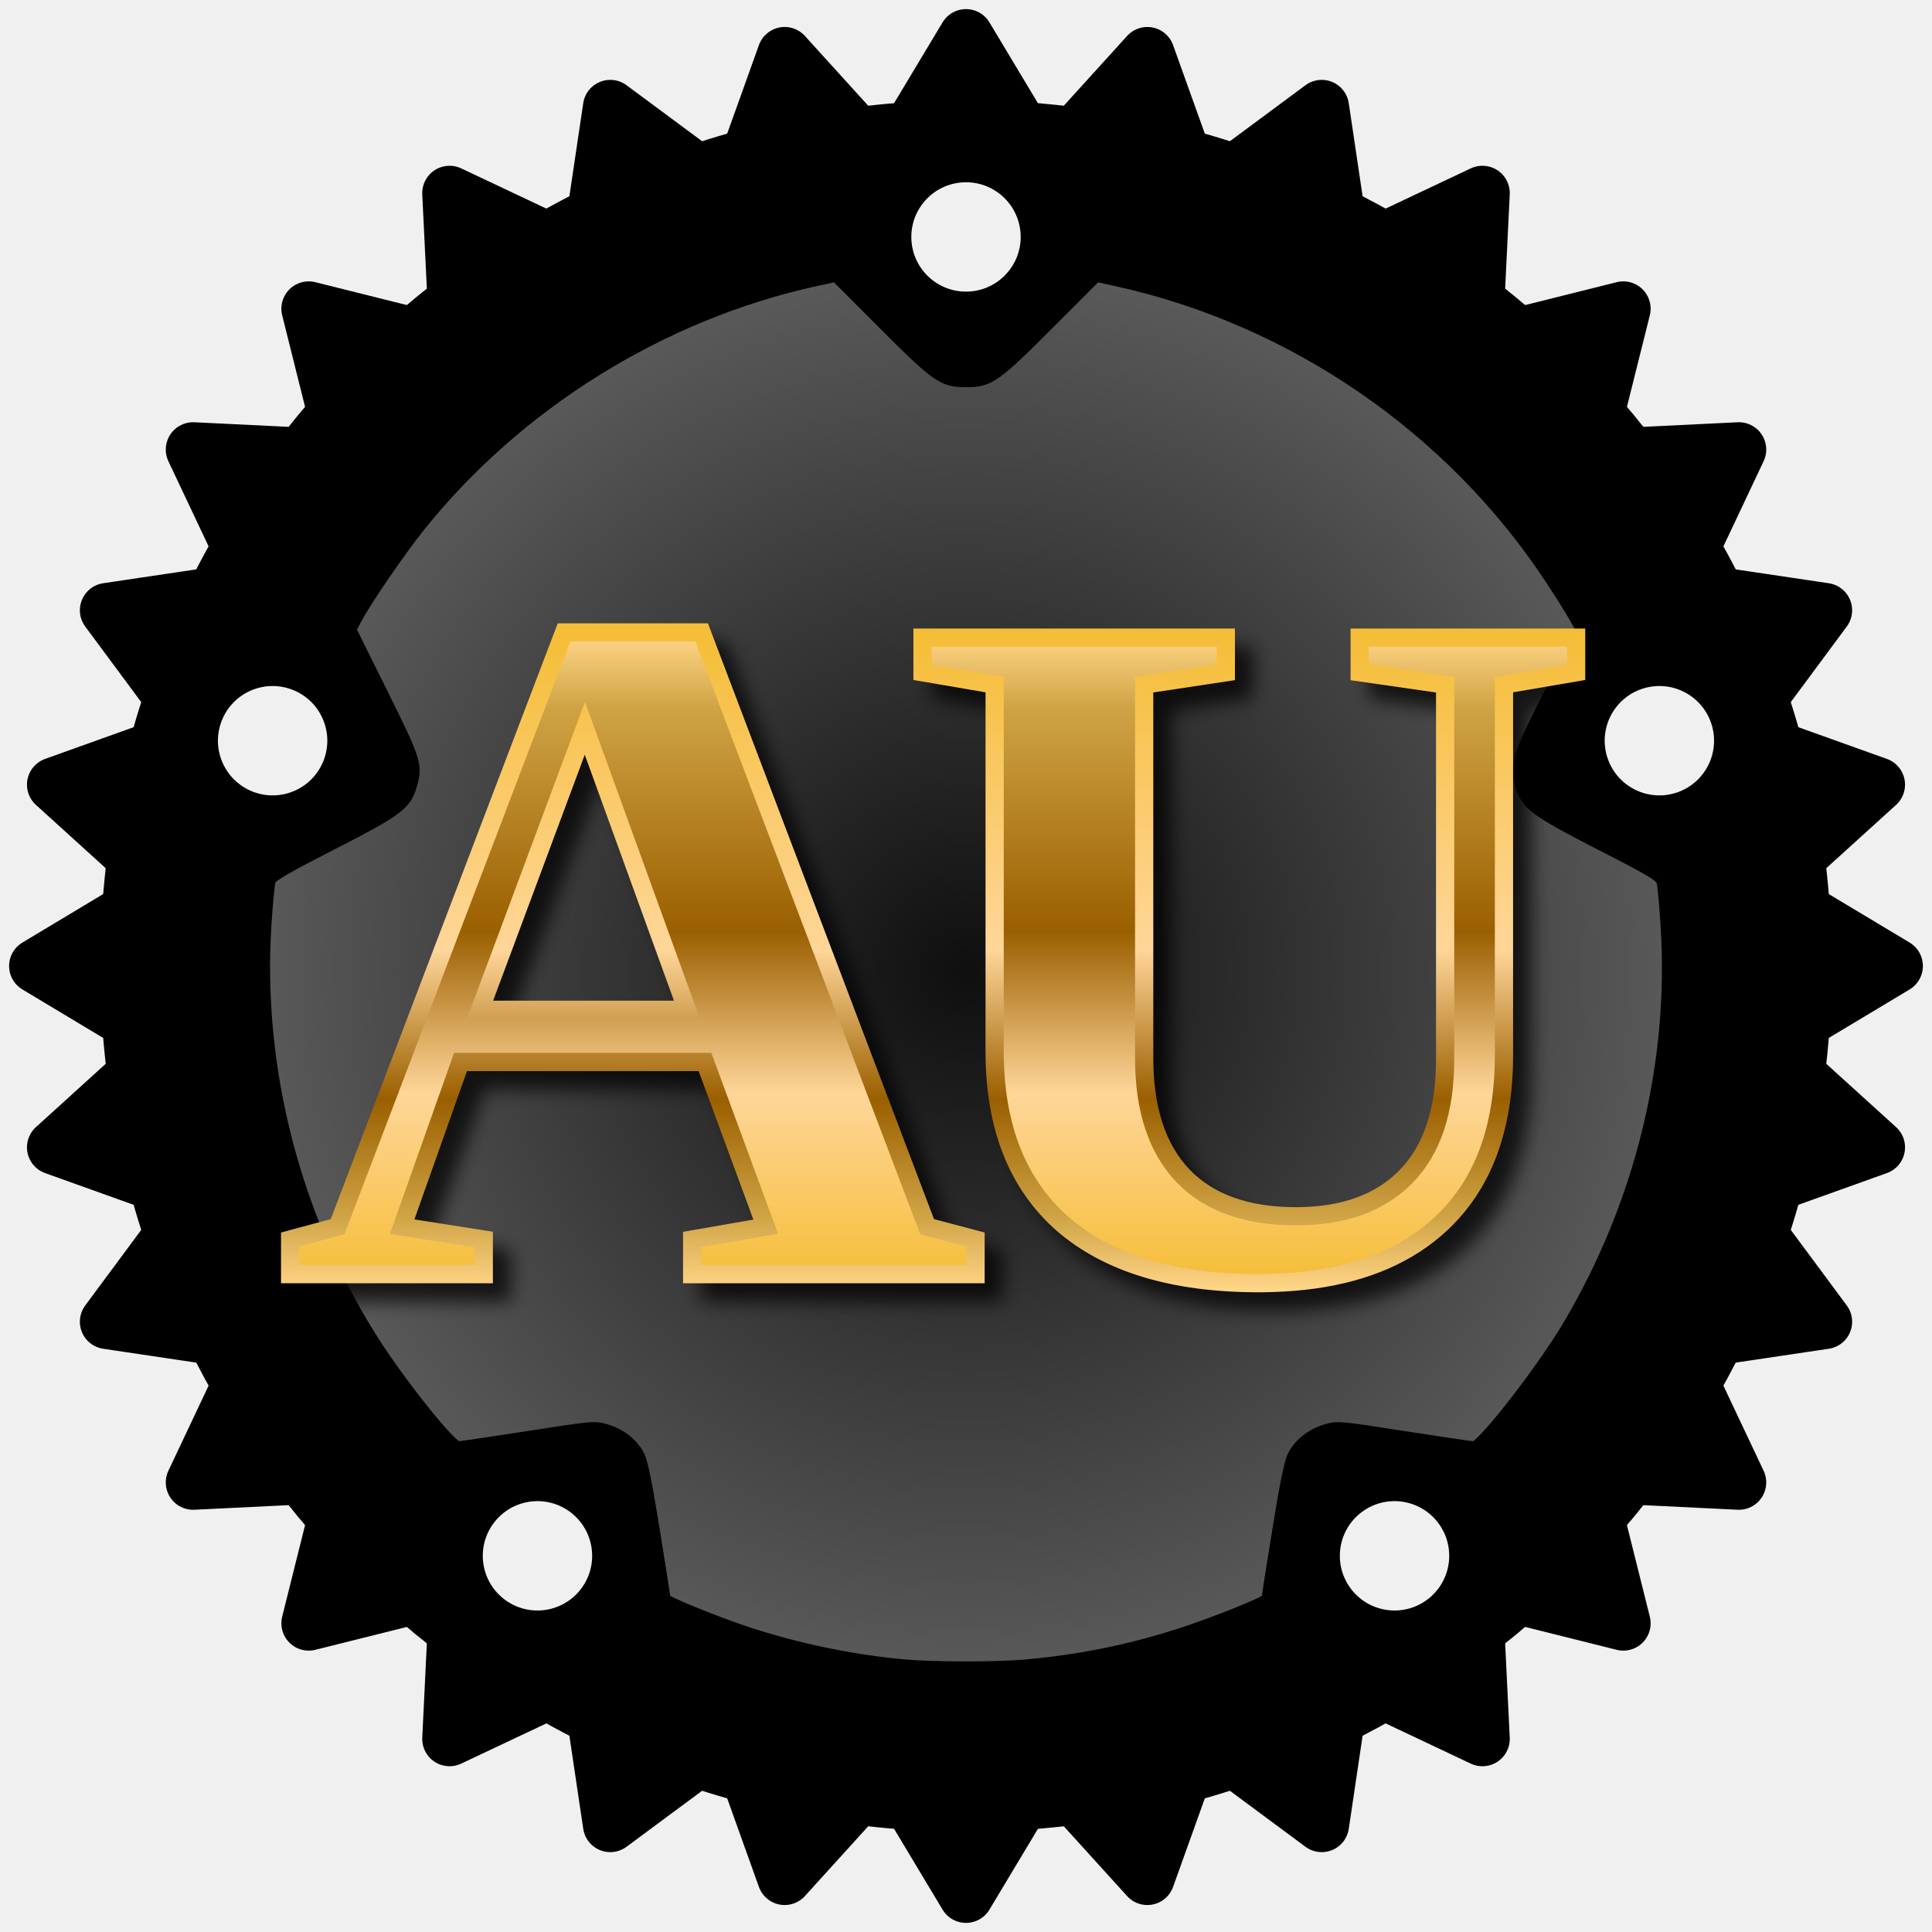
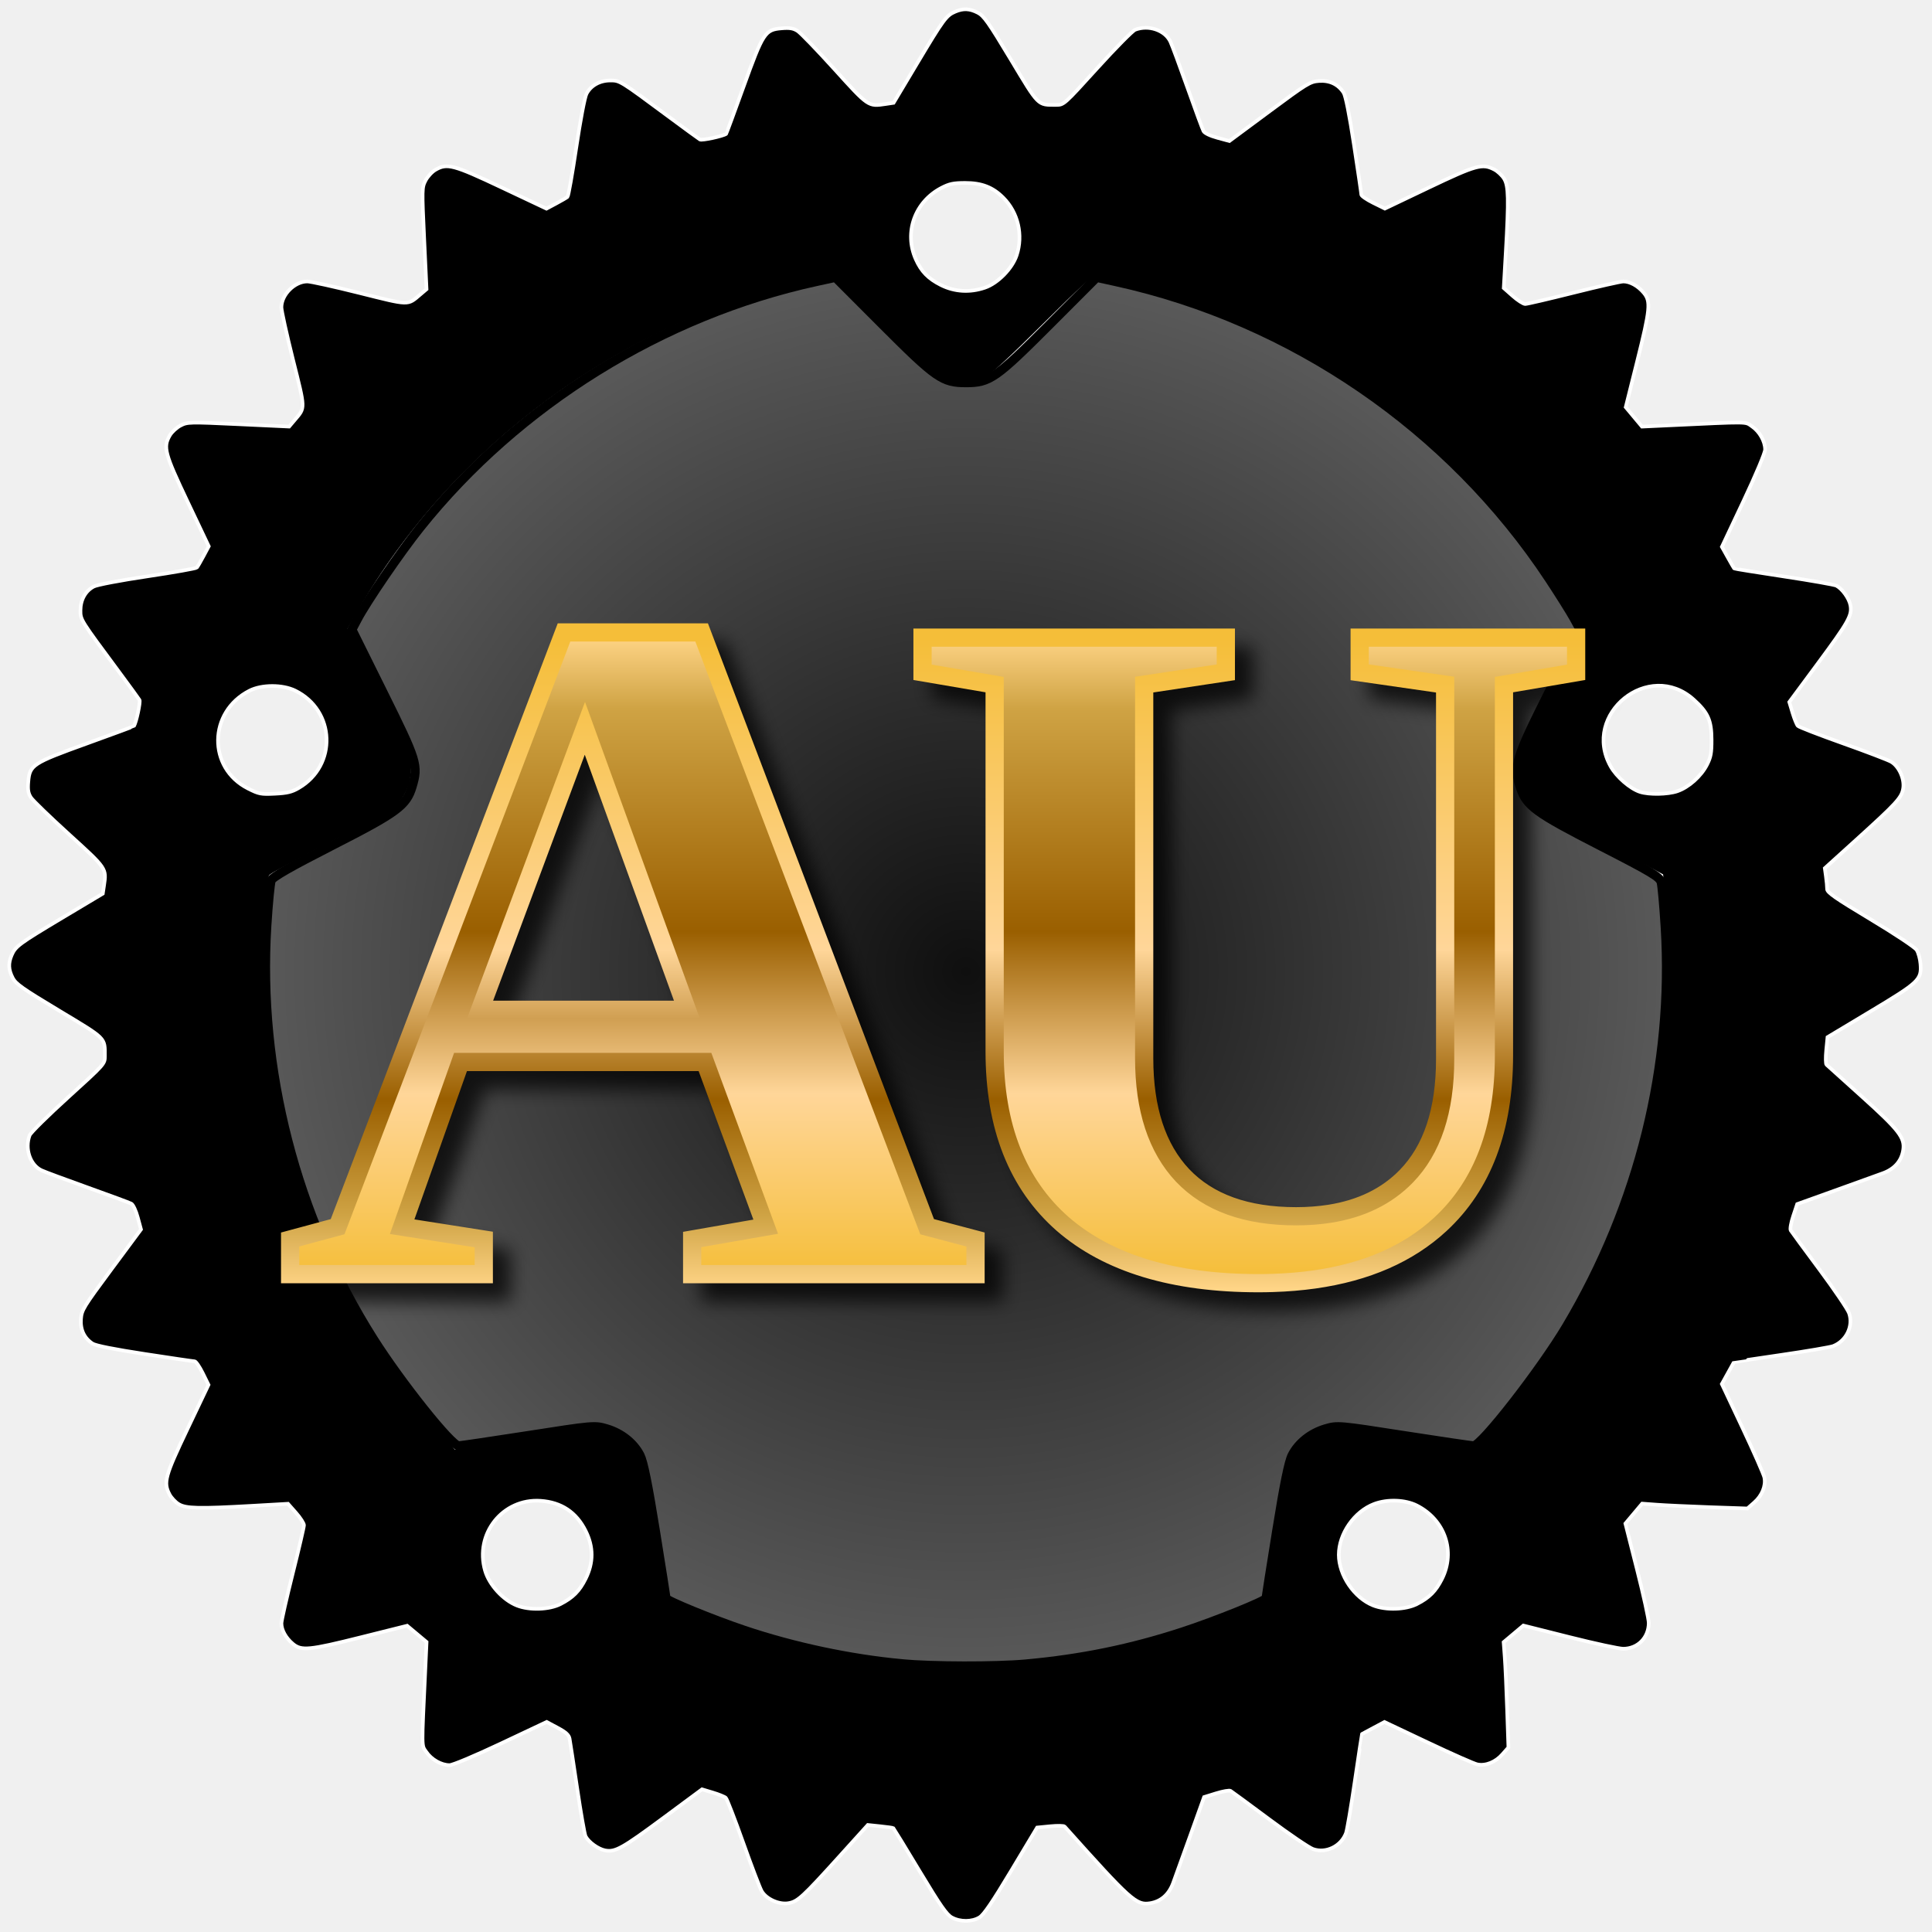
<svg xmlns="http://www.w3.org/2000/svg" xmlns:xlink="http://www.w3.org/1999/xlink" version="1.1" height="106" width="106" id="svg39">
  <defs id="defs39">
    <linearGradient id="linearGradient67">
      <stop style="stop-color:#0f0f0f;stop-opacity:1;" offset="0" id="stop67" />
      <stop style="stop-color:#595959;stop-opacity:1;" offset="1" id="stop68" />
    </linearGradient>
    <linearGradient id="linearGradient63">
      <stop style="stop-color:#f5be39;stop-opacity:1;" offset="0" id="stop59" />
      <stop style="stop-color:#ffd699;stop-opacity:1;" offset="0.477" id="stop60" />
      <stop style="stop-color:#9a5f00;stop-opacity:1;" offset="0.707" id="stop61" />
      <stop style="stop-color:#cfa344;stop-opacity:1;" offset="0.886" id="stop62" />
      <stop style="stop-color:#ffd587;stop-opacity:1;" offset="1" id="stop63" />
    </linearGradient>
    <linearGradient id="linearGradient58">
      <stop style="stop-color:#f5be39;stop-opacity:1;" offset="0" id="stop54" />
      <stop style="stop-color:#ffd699;stop-opacity:1;" offset="0.287" id="stop55" />
      <stop style="stop-color:#9a5f00;stop-opacity:1;" offset="0.539" id="stop56" />
      <stop style="stop-color:#cfa344;stop-opacity:1;" offset="0.886" id="stop57" />
      <stop style="stop-color:#ffd587;stop-opacity:1;" offset="1" id="stop58" />
    </linearGradient>
    <linearGradient id="linearGradient52">
      <stop style="stop-color:#ffffff;stop-opacity:1;" offset="0" id="stop52" />
      <stop style="stop-color:#ffffff;stop-opacity:0;" offset="1" id="stop53" />
    </linearGradient>
    <linearGradient id="linearGradient39">
      <stop style="stop-color:#f5be39;stop-opacity:1;" offset="0" id="stop39" />
      <stop style="stop-color:#ffd699;stop-opacity:1;" offset="0.477" id="stop41" />
      <stop style="stop-color:#9a5f00;stop-opacity:1;" offset="0.615" id="stop42" />
      <stop style="stop-color:#cfa344;stop-opacity:1;" offset="0.886" id="stop43" />
      <stop style="stop-color:#ffd587;stop-opacity:1;" offset="1" id="stop40" />
    </linearGradient>
    <linearGradient xlink:href="#linearGradient39" id="linearGradient45" x1="39.054" y1="35.113" x2="39.054" y2="70.74" gradientUnits="userSpaceOnUse" gradientTransform="translate(-0.6272385)" />
    <linearGradient xlink:href="#linearGradient58" id="linearGradient50" gradientUnits="userSpaceOnUse" x1="49.051" y1="70.113" x2="49.051" y2="34.862" gradientTransform="translate(-0.6272385)" />
    <linearGradient xlink:href="#linearGradient52" id="linearGradient53" x1="51.432" y1="57.306" x2="51.29" y2="37.245" gradientUnits="userSpaceOnUse" />
    <linearGradient xlink:href="#linearGradient63" id="linearGradient59" gradientUnits="userSpaceOnUse" gradientTransform="translate(-0.6272385)" x1="39.054" y1="35.113" x2="39.054" y2="70.74" />
    <filter style="color-interpolation-filters:sRGB" id="filter64" x="-0.024" y="-0.047" width="1.047" height="1.093">
      <feGaussianBlur stdDeviation="0.486" id="feGaussianBlur64" />
    </filter>
    <radialGradient xlink:href="#linearGradient67" id="radialGradient68" cx="52.999" cy="53.299" fx="52.999" fy="53.299" r="38.682" gradientTransform="matrix(1,0,0,0.9915418,0,0.4508081)" gradientUnits="userSpaceOnUse" />
  </defs>
-   <g id="logo" transform="translate(53,53)" style="display:inline">
-     <g id="gear" mask="url(#holes)">
-       <circle r="43" fill="none" stroke="#000000" stroke-width="9" id="circle1" cx="0" cy="0" />
-       <g id="cogs">
-         <polygon id="cog" stroke="#000000" stroke-width="3" stroke-linejoin="round" points="46,-3 46,3 51,0 " />
-         <use xlink:href="#cog" transform="rotate(11.25)" id="use1" />
-         <use xlink:href="#cog" transform="rotate(22.5)" id="use2" />
-         <use xlink:href="#cog" transform="rotate(33.75)" id="use3" />
-         <use xlink:href="#cog" transform="rotate(45)" id="use4" />
-         <use xlink:href="#cog" transform="rotate(56.25)" id="use5" />
-         <use xlink:href="#cog" transform="rotate(67.5)" id="use6" />
-         <use xlink:href="#cog" transform="rotate(78.75)" id="use7" />
-         <use xlink:href="#cog" transform="rotate(90)" id="use8" />
-         <use xlink:href="#cog" transform="rotate(101.25)" id="use9" />
-         <use xlink:href="#cog" transform="rotate(112.5)" id="use10" />
-         <use xlink:href="#cog" transform="rotate(123.75)" id="use11" />
-         <use xlink:href="#cog" transform="rotate(135)" id="use12" />
-         <use xlink:href="#cog" transform="rotate(146.25)" id="use13" />
-         <use xlink:href="#cog" transform="rotate(157.5)" id="use14" />
-         <use xlink:href="#cog" transform="rotate(168.75)" id="use15" />
-         <use xlink:href="#cog" transform="scale(-1)" id="use16" />
-         <use xlink:href="#cog" transform="rotate(-168.75)" id="use17" />
-         <use xlink:href="#cog" transform="rotate(-157.5)" id="use18" />
-         <use xlink:href="#cog" transform="rotate(-146.25)" id="use19" />
-         <use xlink:href="#cog" transform="rotate(-135)" id="use20" />
-         <use xlink:href="#cog" transform="rotate(-123.75)" id="use21" />
-         <use xlink:href="#cog" transform="rotate(-112.5)" id="use22" />
-         <use xlink:href="#cog" transform="rotate(-101.25)" id="use23" />
-         <use xlink:href="#cog" transform="rotate(-90)" id="use24" />
-         <use xlink:href="#cog" transform="rotate(-78.75)" id="use25" />
-         <use xlink:href="#cog" transform="rotate(-67.5)" id="use26" />
-         <use xlink:href="#cog" transform="rotate(-56.25)" id="use27" />
-         <use xlink:href="#cog" transform="rotate(-45)" id="use28" />
-         <use xlink:href="#cog" transform="rotate(-33.75)" id="use29" />
-         <use xlink:href="#cog" transform="rotate(-22.5)" id="use30" />
-         <use xlink:href="#cog" transform="rotate(-11.25)" id="use31" />
-       </g>
-       <g id="mounts">
-         <polygon id="mount" stroke="#000000" stroke-width="6" stroke-linejoin="round" points="7,-42 -7,-42 0,-35 " />
-         <use xlink:href="#mount" transform="rotate(72)" id="use32" />
-         <use xlink:href="#mount" transform="rotate(144)" id="use33" />
-         <use xlink:href="#mount" transform="rotate(-144)" id="use34" />
-         <use xlink:href="#mount" transform="rotate(-72)" id="use35" />
-       </g>
-     </g>
-     <mask id="holes">
-       <rect x="-60" y="-60" width="120" height="120" fill="#ffffff" id="rect35" />
-       <circle id="hole" cy="-40" r="3" cx="0" />
-       <use xlink:href="#hole" transform="rotate(72)" id="use36" />
-       <use xlink:href="#hole" transform="rotate(144)" id="use37" />
-       <use xlink:href="#hole" transform="rotate(-144)" id="use38" />
-       <use xlink:href="#hole" transform="rotate(-72)" id="use39" />
-     </mask>
-   </g>
+   <path style="display:inline;fill:#000000;stroke:#ffffff;stroke-width:0.2;stroke-dasharray:none" d="m 52.229,105.207 c -0.288,-0.155 -0.624,-0.636 -1.767,-2.533 -0.776,-1.288 -1.427,-2.356 -1.446,-2.373 -0.019,-0.017 -0.343,-0.063 -0.719,-0.102 l -0.684,-0.071 -1.567,1.733 c -2.016,2.23 -2.28,2.472 -2.788,2.558 -0.515,0.087 -1.21,-0.224 -1.465,-0.656 -0.097,-0.164 -0.554,-1.359 -1.015,-2.656 -0.461,-1.296 -0.891,-2.406 -0.955,-2.467 -0.064,-0.061 -0.384,-0.191 -0.711,-0.289 l -0.595,-0.179 -2.095,1.551 c -2.291,1.696 -2.666,1.905 -3.22,1.801 -0.378,-0.071 -0.898,-0.444 -1.072,-0.769 -0.056,-0.104 -0.264,-1.293 -0.464,-2.642 -0.2,-1.349 -0.388,-2.576 -0.417,-2.725 -0.041,-0.203 -0.207,-0.353 -0.656,-0.592 L 29.993,94.475 27.482,95.66 c -1.453,0.685 -2.641,1.184 -2.819,1.185 -0.448,9.06e-4 -0.99,-0.306 -1.272,-0.72 -0.271,-0.398 -0.267,-0.041 -0.053,-4.615 l 0.066,-1.421 -0.533,-0.446 -0.533,-0.446 -2.52,0.63 c -2.865,0.717 -3.284,0.757 -3.755,0.36 -0.382,-0.322 -0.622,-0.754 -0.622,-1.119 0,-0.146 0.278,-1.376 0.618,-2.733 0.34,-1.357 0.618,-2.551 0.618,-2.653 0,-0.102 -0.197,-0.409 -0.438,-0.682 l -0.438,-0.495 -1.958,0.112 C 10.913,82.783 10.199,82.767 9.804,82.526 9.622,82.416 9.395,82.172 9.298,81.986 8.958,81.332 9.051,80.993 10.286,78.4 l 1.153,-2.422 -0.317,-0.644 C 10.948,74.981 10.747,74.69 10.676,74.689 10.604,74.688 9.375,74.508 7.944,74.288 6.267,74.032 5.248,73.829 5.079,73.718 4.618,73.416 4.399,72.95 4.442,72.366 4.478,71.875 4.578,71.712 6.108,69.648 L 7.736,67.452 7.557,66.792 C 7.457,66.421 7.302,66.091 7.204,66.039 7.108,65.987 6.035,65.59 4.82,65.156 3.605,64.722 2.461,64.297 2.278,64.211 1.652,63.918 1.348,63.022 1.627,62.288 1.681,62.147 2.631,61.209 3.739,60.204 c 2.009,-1.823 2.015,-1.829 2.015,-2.262 0,-1.023 0.097,-0.927 -2.494,-2.484 C 1.228,54.237 0.863,53.98 0.695,53.65 0.463,53.195 0.448,52.856 0.64,52.404 0.846,51.921 1.048,51.773 3.456,50.334 l 2.184,-1.305 0.066,-0.438 C 5.847,47.64 5.858,47.657 3.796,45.784 2.748,44.832 1.803,43.92 1.697,43.757 1.548,43.528 1.515,43.331 1.552,42.891 1.628,41.971 1.787,41.868 4.765,40.793 6.175,40.284 7.336,39.855 7.347,39.839 7.476,39.641 7.718,38.511 7.654,38.405 7.608,38.328 7.106,37.639 6.539,36.874 4.393,33.979 4.415,34.014 4.415,33.488 4.415,32.907 4.69,32.416 5.146,32.18 c 0.188,-0.097 1.452,-0.338 2.951,-0.561 1.443,-0.215 2.658,-0.431 2.702,-0.479 0.043,-0.048 0.208,-0.331 0.366,-0.628 l 0.288,-0.54 -1.163,-2.448 C 9.031,24.874 8.94,24.534 9.318,23.887 9.426,23.702 9.691,23.458 9.906,23.347 10.285,23.15 10.379,23.148 13.08,23.274 l 2.784,0.13 0.296,-0.349 c 0.601,-0.709 0.604,-0.562 -0.088,-3.33 -0.348,-1.391 -0.632,-2.68 -0.632,-2.865 7.94e-4,-0.693 0.725,-1.417 1.418,-1.418 0.185,-2.12e-4 1.474,0.284 2.865,0.632 2.768,0.692 2.622,0.689 3.33,0.088 l 0.349,-0.296 -0.13,-2.784 c -0.126,-2.702 -0.124,-2.796 0.073,-3.175 0.111,-0.215 0.355,-0.479 0.541,-0.588 0.643,-0.376 0.987,-0.285 3.642,0.97 l 2.454,1.159 0.534,-0.285 c 0.294,-0.157 0.574,-0.32 0.622,-0.363 0.048,-0.043 0.264,-1.259 0.479,-2.702 0.224,-1.499 0.464,-2.764 0.561,-2.951 0.235,-0.454 0.728,-0.73 1.302,-0.731 0.532,-4.337e-4 0.517,-0.01 3.186,1.969 0.878,0.651 1.66,1.222 1.737,1.269 0.107,0.065 1.235,-0.176 1.435,-0.306 0.016,-0.01 0.445,-1.172 0.954,-2.582 1.075,-2.978 1.178,-3.137 2.098,-3.213 0.44,-0.036 0.639,-0.003 0.87,0.146 0.165,0.106 1.076,1.051 2.025,2.099 1.868,2.064 1.85,2.052 2.804,1.909 l 0.438,-0.066 1.305,-2.184 c 1.439,-2.407 1.588,-2.61 2.071,-2.815 0.452,-0.192 0.791,-0.177 1.246,0.055 0.33,0.168 0.587,0.533 1.808,2.565 1.557,2.591 1.461,2.494 2.482,2.494 0.43,0 0.44,-0.008 2.26,-2.014 1.006,-1.108 1.944,-2.058 2.086,-2.112 0.736,-0.28 1.629,0.023 1.929,0.655 0.088,0.186 0.511,1.324 0.939,2.53 0.428,1.206 0.823,2.277 0.878,2.379 0.06,0.112 0.364,0.258 0.76,0.365 l 0.66,0.179 2.196,-1.628 c 2.064,-1.53 2.227,-1.63 2.718,-1.666 0.584,-0.043 1.05,0.177 1.352,0.638 0.111,0.169 0.314,1.188 0.571,2.864 0.219,1.431 0.4,2.661 0.401,2.732 10e-4,0.071 0.292,0.273 0.647,0.448 l 0.645,0.318 2.42,-1.155 c 2.591,-1.236 2.929,-1.329 3.584,-0.989 0.187,0.097 0.43,0.325 0.541,0.506 0.241,0.395 0.257,1.109 0.09,4.039 l -0.112,1.958 0.495,0.438 c 0.272,0.241 0.579,0.438 0.682,0.438 0.102,0 1.296,-0.278 2.653,-0.618 1.357,-0.34 2.586,-0.618 2.733,-0.618 0.366,0 0.798,0.24 1.119,0.622 0.396,0.471 0.356,0.89 -0.36,3.755 l -0.63,2.52 0.446,0.533 0.446,0.533 1.395,-0.065 c 4.603,-0.215 4.243,-0.219 4.641,0.052 0.415,0.282 0.721,0.824 0.72,1.272 -3.61e-4,0.179 -0.5,1.368 -1.186,2.823 l -1.186,2.514 0.323,0.578 c 0.178,0.318 0.335,0.592 0.35,0.609 0.015,0.017 1.241,0.214 2.724,0.438 1.483,0.224 2.782,0.452 2.886,0.508 0.325,0.174 0.698,0.694 0.769,1.072 0.104,0.553 -0.098,0.911 -1.799,3.21 l -1.555,2.1 0.18,0.597 c 0.099,0.328 0.23,0.649 0.29,0.713 0.061,0.064 1.171,0.494 2.467,0.955 1.296,0.461 2.491,0.918 2.656,1.015 0.433,0.256 0.743,0.95 0.655,1.469 -0.085,0.504 -0.352,0.795 -2.613,2.842 l -1.686,1.526 0.063,0.458 c 0.035,0.252 0.063,0.56 0.063,0.686 0,0.187 0.422,0.482 2.369,1.652 1.356,0.815 2.444,1.538 2.544,1.69 0.096,0.146 0.192,0.498 0.212,0.781 0.063,0.855 -0.082,0.992 -2.737,2.585 l -2.366,1.419 -0.07,0.716 c -0.039,0.394 -0.032,0.751 0.014,0.793 0.047,0.042 0.919,0.829 1.94,1.748 2.046,1.843 2.374,2.267 2.269,2.937 -0.093,0.599 -0.475,1.036 -1.11,1.269 -0.298,0.11 -1.479,0.536 -2.624,0.947 l -2.082,0.748 -0.218,0.655 c -0.12,0.36 -0.182,0.715 -0.138,0.787 0.044,0.072 0.752,1.035 1.573,2.141 0.821,1.105 1.554,2.187 1.63,2.403 0.245,0.705 -0.151,1.523 -0.874,1.805 -0.154,0.06 -1.44,0.278 -2.857,0.485 -1.417,0.206 -2.58,0.382 -2.584,0.391 -0.004,0.009 -0.156,0.284 -0.337,0.61 l -0.329,0.594 1.136,2.412 c 0.625,1.327 1.164,2.55 1.198,2.72 0.091,0.453 -0.128,0.993 -0.555,1.367 l -0.375,0.33 -2.066,-0.07 C 92.674,82.651 91.374,82.592 90.92,82.558 l -0.824,-0.061 -0.459,0.546 -0.459,0.546 0.641,2.532 c 0.353,1.393 0.641,2.708 0.64,2.924 -0.003,0.804 -0.598,1.408 -1.393,1.414 -0.227,0.002 -1.554,-0.284 -2.949,-0.635 l -2.537,-0.638 -0.541,0.455 -0.541,0.455 0.061,0.824 c 0.034,0.453 0.093,1.754 0.131,2.89 l 0.07,2.066 -0.33,0.375 c -0.375,0.428 -0.914,0.645 -1.372,0.554 -0.172,-0.034 -1.39,-0.572 -2.706,-1.195 L 75.959,94.478 75.351,94.802 c -0.335,0.178 -0.615,0.328 -0.624,0.334 -0.008,0.005 -0.185,1.168 -0.393,2.585 -0.208,1.417 -0.426,2.702 -0.486,2.857 -0.276,0.722 -1.098,1.12 -1.803,0.874 -0.217,-0.075 -1.298,-0.809 -2.403,-1.631 -1.105,-0.821 -2.063,-1.526 -2.128,-1.565 -0.065,-0.039 -0.419,0.021 -0.785,0.135 l -0.666,0.206 -0.749,2.087 c -0.412,1.148 -0.839,2.33 -0.949,2.628 -0.233,0.634 -0.671,1.016 -1.269,1.11 -0.754,0.117 -1.058,-0.156 -4.686,-4.209 -0.042,-0.047 -0.398,-0.053 -0.792,-0.014 l -0.716,0.07 -1.419,2.366 c -1.031,1.719 -1.508,2.42 -1.745,2.564 -0.411,0.251 -1.049,0.254 -1.508,0.008 z m 2.665,-13.823 c 4.838,-0.269 8.949,-1.22 13.399,-3.102 0.693,-0.293 1.097,-0.524 1.152,-0.658 0.047,-0.114 0.321,-1.714 0.608,-3.556 0.288,-1.842 0.598,-3.579 0.689,-3.861 0.345,-1.06 1.553,-1.91 2.714,-1.91 0.396,0 6.517,0.911 7.281,1.083 0.183,0.041 0.394,-0.143 1.132,-0.989 5.828,-6.68 9.051,-14.664 9.513,-23.563 0.088,-1.7 0.017,-4.381 -0.162,-6.132 l -0.068,-0.66 -0.529,-0.284 c -0.291,-0.156 -1.757,-0.904 -3.259,-1.662 -1.502,-0.758 -2.895,-1.514 -3.095,-1.68 -0.2,-0.166 -0.502,-0.551 -0.67,-0.854 -0.268,-0.484 -0.306,-0.654 -0.306,-1.385 v -0.833 l 1.734,-3.42 1.734,-3.42 -0.486,-0.848 c -1.715,-2.992 -4.422,-6.397 -6.969,-8.765 -2.963,-2.755 -5.976,-4.809 -9.693,-6.61 -2.674,-1.295 -5.873,-2.403 -8.319,-2.883 -0.482,-0.095 -0.961,-0.196 -1.066,-0.227 -0.144,-0.041 -0.858,0.609 -2.937,2.676 -1.857,1.847 -2.88,2.789 -3.159,2.91 -0.251,0.109 -0.695,0.182 -1.133,0.188 -1.226,0.016 -1.393,-0.103 -4.44,-3.141 L 45.872,15.118 44.49,15.427 C 34.107,17.751 24.917,24.489 19.686,33.611 l -0.517,0.902 1.742,3.437 c 1.716,3.386 1.742,3.447 1.742,4.099 0,0.857 -0.227,1.503 -0.726,2.07 -0.341,0.387 -0.899,0.71 -3.676,2.129 -1.801,0.92 -3.326,1.738 -3.39,1.818 -0.379,0.475 -0.441,6.993 -0.092,9.622 1.079,8.128 4.32,15.205 9.682,21.144 l 0.53,0.587 3.499,-0.568 c 4.541,-0.737 5.032,-0.71 6.044,0.339 0.635,0.658 0.75,1.073 1.364,4.916 0.316,1.977 0.574,3.606 0.574,3.621 0,0.015 0.498,0.247 1.108,0.516 3.976,1.753 8.701,2.874 13.206,3.132 2.029,0.117 2.152,0.117 4.118,0.008 z m -24.139,-3.379 c 0.679,-0.348 1.036,-0.707 1.373,-1.381 0.444,-0.889 0.444,-1.749 0,-2.638 -0.509,-1.018 -1.329,-1.565 -2.467,-1.643 -2.08,-0.144 -3.633,1.812 -3.046,3.834 0.226,0.778 0.985,1.608 1.744,1.909 0.688,0.273 1.778,0.236 2.395,-0.08 z m 46.988,0 c 0.679,-0.348 1.036,-0.707 1.373,-1.381 0.753,-1.507 0.163,-3.234 -1.373,-4.019 -0.639,-0.326 -1.621,-0.363 -2.351,-0.088 -1.087,0.411 -1.938,1.634 -1.938,2.787 0,1.12 0.846,2.366 1.886,2.778 0.695,0.275 1.782,0.24 2.402,-0.078 z M 16.394,43.231 c 2.119,-1.242 2.008,-4.253 -0.196,-5.338 -0.692,-0.341 -1.84,-0.34 -2.51,0.003 -2.265,1.157 -2.31,4.238 -0.08,5.366 0.599,0.303 0.707,0.324 1.48,0.286 0.672,-0.033 0.925,-0.094 1.305,-0.317 z M 92.03,43.409 c 0.621,-0.212 1.301,-0.818 1.622,-1.448 0.215,-0.421 0.256,-0.645 0.254,-1.378 -0.003,-1.063 -0.195,-1.493 -0.983,-2.202 -2.45,-2.203 -6.167,0.793 -4.553,3.671 0.322,0.573 1.068,1.22 1.609,1.395 0.499,0.161 1.523,0.142 2.05,-0.037 z M 54.037,15.783 c 0.708,-0.241 1.501,-1.05 1.742,-1.776 0.368,-1.108 0.08,-2.347 -0.736,-3.162 -0.576,-0.576 -1.181,-0.81 -2.095,-0.809 -0.637,3.84e-4 -0.865,0.049 -1.301,0.276 -1.456,0.761 -2.057,2.437 -1.403,3.91 0.299,0.672 0.687,1.07 1.385,1.419 0.744,0.372 1.588,0.422 2.407,0.142 z" id="path79" />
  <g id="layer1" style="display:inline">
    <path style="opacity:1;fill:url(#radialGradient68);fill-opacity:1;stroke:#000000;stroke-width:0.5;stroke-dasharray:none" d="m 49.493,91.283 c -2.85,-0.265 -5.926,-0.917 -8.661,-1.836 -1.702,-0.572 -4.285,-1.629 -4.29,-1.756 -0.002,-0.044 -0.266,-1.713 -0.587,-3.71 -0.411,-2.555 -0.66,-3.779 -0.84,-4.133 -0.345,-0.676 -1.03,-1.219 -1.837,-1.456 -0.657,-0.193 -0.712,-0.189 -4.296,0.37 -1.997,0.311 -3.715,0.564 -3.819,0.563 -0.398,-0.005 -3.162,-3.467 -4.675,-5.855 -4.246,-6.701 -6.343,-14.827 -5.85,-22.671 0.077,-1.23 0.186,-2.353 0.242,-2.497 0.072,-0.185 1.06,-0.75 3.378,-1.933 3.535,-1.804 4.042,-2.178 4.35,-3.206 0.351,-1.173 0.288,-1.381 -1.576,-5.139 l -1.727,-3.482 0.301,-0.57 c 0.522,-0.99 2.356,-3.67 3.438,-5.024 C 28.437,22.198 36.353,17.283 44.79,15.445 l 1.045,-0.228 2.586,2.59 c 2.94,2.945 3.291,3.189 4.582,3.189 1.292,0 1.642,-0.244 4.581,-3.188 l 2.585,-2.589 1.046,0.229 c 9.672,2.117 18.34,8.063 23.789,16.317 0.549,0.832 1.157,1.799 1.35,2.15 l 0.351,0.637 -1.688,3.356 c -1.872,3.724 -1.99,4.117 -1.591,5.319 0.33,0.994 0.833,1.358 4.384,3.18 2.843,1.458 3.253,1.704 3.332,2 0.05,0.185 0.15,1.3 0.222,2.478 0.465,7.532 -1.44,15.223 -5.424,21.904 -1.412,2.368 -4.655,6.532 -5.091,6.537 -0.107,0.001 -1.828,-0.252 -3.825,-0.563 -3.584,-0.558 -3.639,-0.563 -4.296,-0.37 -0.807,0.237 -1.492,0.78 -1.837,1.456 -0.181,0.354 -0.43,1.574 -0.842,4.133 -0.322,1.997 -0.586,3.666 -0.587,3.71 -0.003,0.138 -2.78,1.258 -4.571,1.843 -2.852,0.932 -5.564,1.486 -8.621,1.763 -1.625,0.147 -5.129,0.14 -6.777,-0.013 z" id="path65" />
    <path id="path50" style="font-weight:bold;font-size:53.333px;font-family:'Liberation Serif';-inkscape-font-specification:'Liberation Serif Bold';display:inline;fill:url(#linearGradient53);fill-opacity:1;stroke:url(#linearGradient45)" d="m 31.311,35.23 -5.943,15.602 a 54.704,15.223 0 0 0 1.98,0.334 l 4.748,-12.748 5.068,13.977 a 54.704,15.223 0 0 0 7.684,0.545 L 38.127,35.23 Z m 19.836,0.285 v 0.924 l 3.957,0.674 v 16.088 a 54.704,15.223 0 0 0 7.141,-0.156 V 37.105 l 4.48,-0.676 v -0.914 z m 23.984,0 v 0.912 l 4.688,0.674 v 14.387 a 54.704,15.223 0 0 0 2.166,-0.357 V 37.113 l 3.959,-0.674 v -0.924 z" />
    <path id="path63" style="font-weight:bold;font-size:53.333px;font-family:'Liberation Serif';-inkscape-font-specification:'Liberation Serif Bold';display:inline;opacity:0.741;fill:#000000;stroke:#000000;filter:url(#filter64)" d="M 31.941,35.695 19.519,68.299 16.914,69.002 v 1.9 h 10.625 V 69.002 l -4.479,-0.703 3.203,-9.037 h 13.412 l 3.332,9.037 -4.035,0.703 v 1.9 H 54.519 V 69.002 L 51.863,68.299 39.492,35.695 Z m 19.67,0.285 v 1.902 l 3.957,0.676 V 58.689 c 0,4.115 1.242,7.266 3.725,9.453 2.5,2.17 6.086,3.256 10.756,3.256 0.27,0 0.536,-0.005 0.799,-0.014 0.787,-0.025 1.539,-0.089 2.256,-0.189 2.868,-0.404 5.173,-1.413 6.918,-3.027 2.326,-2.153 3.49,-5.242 3.49,-9.27 V 38.558 L 87.471,37.883 v -1.902 h -11.875 v 1.902 l 4.688,0.676 v 20.547 c 0,2.83 -0.713,4.975 -2.137,6.434 -1.068,1.094 -2.467,1.777 -4.199,2.051 -0.289,0.046 -0.586,0.079 -0.893,0.102 -0.307,0.023 -0.624,0.035 -0.949,0.035 -2.726,0 -4.801,-0.747 -6.225,-2.24 -1.406,-1.493 -2.109,-3.637 -2.109,-6.432 V 38.558 L 68.252,37.883 v -1.902 z m -18.525,4.975 5.6,15.443 H 27.332 Z" />
    <path id="path47" style="font-weight:bold;font-size:53.333px;font-family:'Liberation Serif';-inkscape-font-specification:'Liberation Serif Bold';display:inline;fill:url(#linearGradient50);stroke:url(#linearGradient59)" d="m 30.945,34.699 -12.422,32.604 -2.605,0.703 v 1.9 h 10.625 v -1.9 l -4.479,-0.703 3.203,-9.037 h 13.412 l 3.332,9.037 -4.035,0.703 V 69.906 H 53.523 V 68.006 L 50.867,67.303 38.496,34.699 Z m 19.67,0.285 v 1.902 l 3.957,0.676 v 20.131 c 0,4.115 1.242,7.266 3.725,9.453 2.5,2.17 6.086,3.256 10.756,3.256 0.27,0 0.536,-0.005 0.799,-0.014 0.787,-0.025 1.539,-0.089 2.256,-0.189 2.868,-0.404 5.173,-1.413 6.918,-3.027 2.326,-2.153 3.49,-5.242 3.49,-9.27 V 37.562 l 3.959,-0.676 v -1.902 h -11.875 v 1.902 l 4.688,0.676 v 20.547 c 0,2.83 -0.713,4.975 -2.137,6.434 -1.068,1.094 -2.467,1.777 -4.199,2.051 -0.289,0.046 -0.586,0.079 -0.893,0.102 -0.307,0.023 -0.624,0.035 -0.949,0.035 -2.726,0 -4.801,-0.747 -6.225,-2.24 -1.406,-1.493 -2.109,-3.637 -2.109,-6.432 V 37.562 l 4.48,-0.676 v -1.902 z m -18.525,4.975 5.6,15.443 H 26.336 Z" />
  </g>
</svg>
